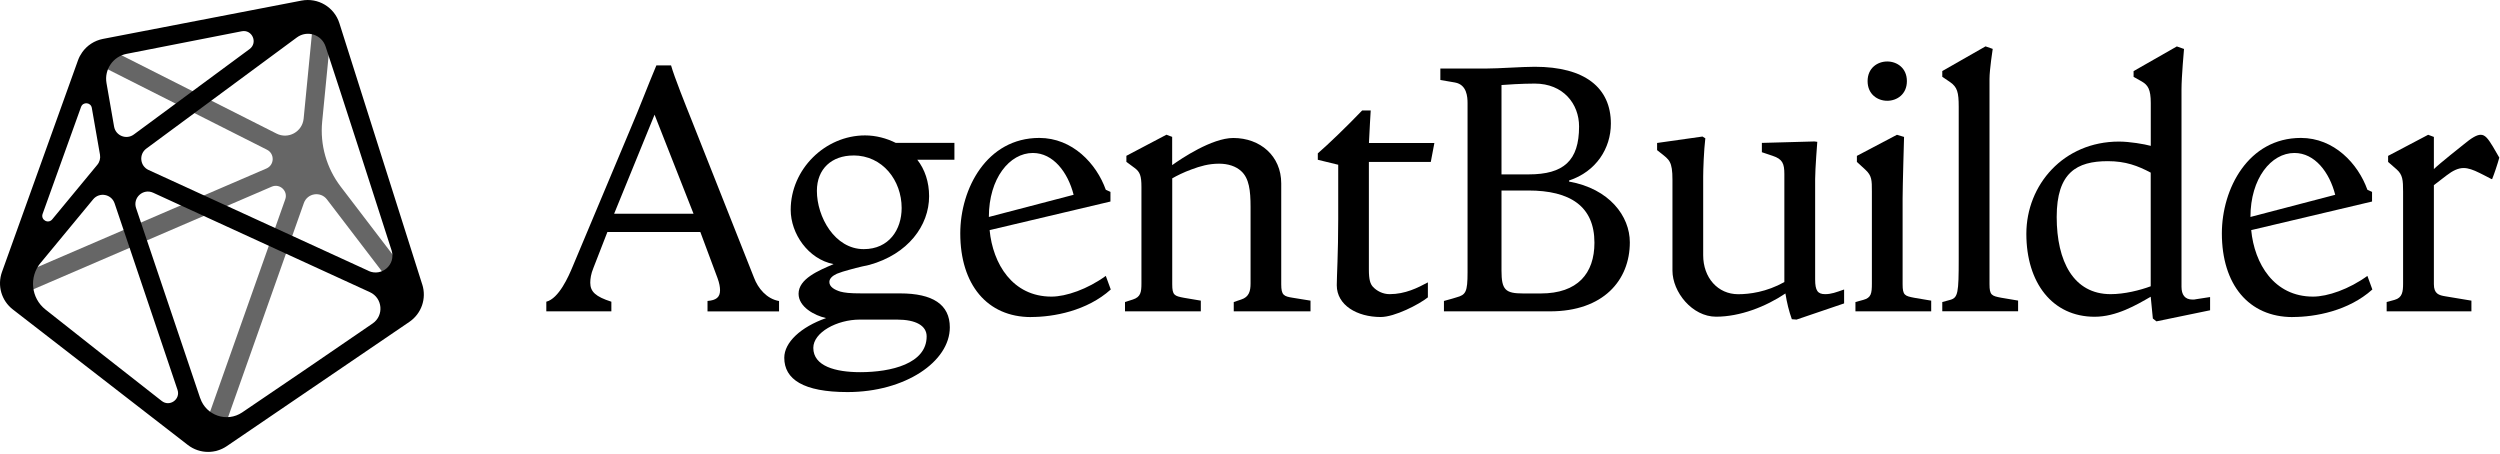
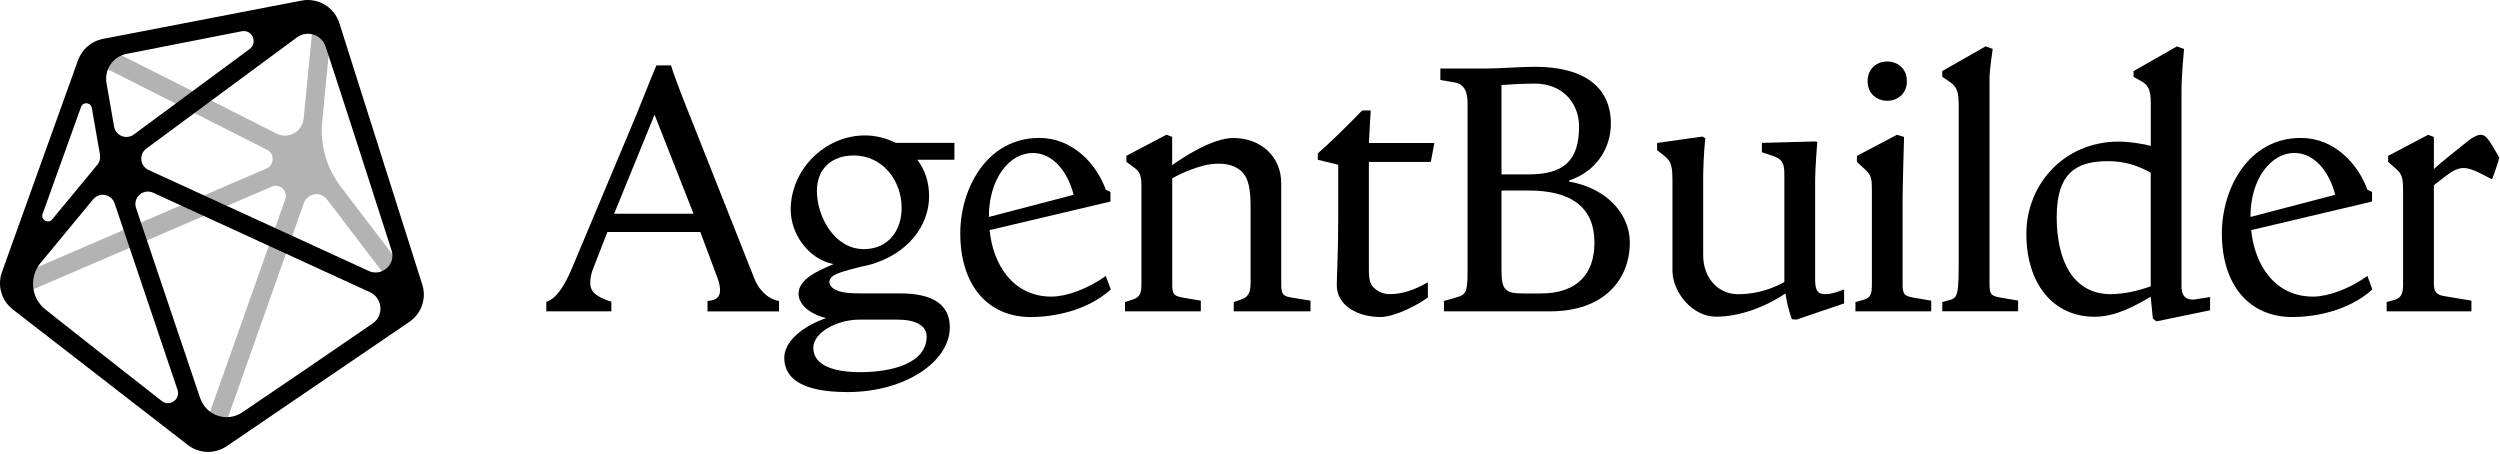
<svg xmlns="http://www.w3.org/2000/svg" width="793" height="144" viewBox="0 0 793 144" fill="none">
  <path d="M224.424 98.758V95.463C227.14 95.243 228.398 94.324 228.398 92.067C228.398 91.049 228.179 89.79 227.6 88.212L222.147 73.591H192.665L188.251 84.936C187.452 86.854 187.232 88.452 187.232 89.69C187.232 92.526 188.93 94.104 193.924 95.702V98.758H173.291V95.702C177.265 94.684 180.321 87.773 181.68 84.477L199.816 41.274C203.112 33.564 205.149 28.011 208.205 20.74H212.859C213.877 24.376 217.513 33.444 219.33 37.978L239.184 88.112C240.423 91.408 243.159 94.803 247.114 95.483V98.778H224.424V98.758ZM207.626 36.38L194.802 67.799H219.989L207.626 36.38Z" fill="currentColor" />
  <path d="M290.977 50.681C293.354 53.737 294.712 57.712 294.712 62.246C294.712 71.554 288.021 80.622 275.777 84.018C274.758 84.237 272.481 84.697 269.305 85.596C267.947 85.935 266.589 86.394 265.45 86.834C263.972 87.513 263.073 88.412 263.073 89.451C263.073 91.028 264.771 91.947 266.589 92.507C267.947 92.846 269.305 93.066 273.5 93.066H285.524C295.85 93.066 301.283 96.581 301.283 103.832C301.283 114.717 287.102 124.365 268.846 124.365C254.784 124.365 248.772 120.29 248.772 113.479C248.772 108.605 253.985 103.732 262.035 100.896C258.399 100.097 253.306 97.38 253.306 93.186C253.306 88.432 259.658 85.815 264.411 83.778C256.362 82.2 250.809 74.13 250.809 66.54C250.809 53.717 261.695 42.951 274.398 42.951C277.794 42.951 281.209 43.85 284.146 45.328H302.741V50.661H290.937L290.977 50.681ZM284.525 101.375H272.721C265.47 101.375 257.98 105.45 257.98 110.343C257.98 116.136 265.011 118.053 272.84 118.053C282.708 118.053 293.933 115.337 293.933 106.708C293.933 103.312 290.537 101.375 284.525 101.375ZM270.683 49.323C263.872 49.323 259.118 53.517 259.118 60.548C259.118 68.817 264.791 79.024 273.979 79.024C282.028 79.024 286.003 72.792 286.003 65.981C286.003 57.253 279.991 49.303 270.683 49.303V49.323Z" fill="currentColor" />
  <path d="M327.049 100.576C313.108 100.576 304.599 90.249 304.599 74.031C304.599 59.849 312.988 43.75 329.666 43.75C340.212 43.75 347.802 51.92 350.758 60.189L352.236 60.868V63.924L313.907 72.992C314.925 83.658 321.157 94.085 333.521 94.085C338.175 94.085 344.986 91.708 350.758 87.513L352.336 91.827C344.746 98.638 334.2 100.556 327.049 100.556V100.576ZM327.609 48.524C320.238 48.524 313.667 56.574 313.667 68.817L340.552 61.787C338.734 54.636 334.08 48.524 327.629 48.524H327.609Z" fill="currentColor" />
  <path d="M391.345 98.758V95.802L393.722 95.003C396.219 94.204 396.678 92.287 396.678 89.91V65.642C396.678 60.428 396.219 56.574 393.722 54.297C392.024 52.719 389.528 51.92 386.691 51.92C383.396 51.92 380.679 52.719 377.963 53.737C375.466 54.636 373.209 55.775 371.831 56.574V90.15C371.831 93.665 372.51 93.885 375.566 94.464L380.899 95.363V98.758H356.85V95.802L359.347 95.003C361.844 94.204 362.064 92.626 362.064 89.91V59.29C362.064 55.775 361.604 54.536 359.906 53.278L357.29 51.34V49.423L369.993 42.732L371.811 43.411V52.379C374.647 50.342 384.394 43.77 391.206 43.77C399.714 43.77 406.406 49.443 406.406 58.171V90.15C406.406 93.665 407.205 94.004 410.141 94.464L415.694 95.363V98.758H391.305H391.345Z" fill="currentColor" />
  <path d="M453.824 51.36H434.209V85.496C434.209 88.791 434.669 90.03 435.448 90.928C436.686 92.287 438.623 93.305 440.781 93.305C445.774 93.305 449.749 91.268 452.925 89.57V94.324C450.089 96.581 442.379 100.556 437.964 100.556C430.474 100.556 424.023 96.821 424.023 90.469C424.023 87.753 424.482 80.382 424.482 69.496V52.259L418.01 50.681V48.644C421.306 45.807 427.418 39.915 432.072 35.042H434.789C434.789 35.042 434.329 42.632 434.229 45.368H454.982L453.844 51.38L453.824 51.36Z" fill="currentColor" />
  <path d="M491.694 98.758H458.018V95.463C459.836 95.003 461.993 94.324 461.993 94.324C464.949 93.525 465.508 92.626 465.508 86.394V32.745C465.508 30.707 465.289 26.852 461.534 26.173L456.88 25.374V21.739H471.401C475.475 21.739 482.746 21.18 486.82 21.18C502.8 21.18 510.969 27.871 510.969 39.216C510.969 47.046 506.315 54.416 497.706 57.253V57.592C510.529 59.869 516.981 68.598 516.981 76.867C516.981 88.891 508.592 98.758 491.694 98.758ZM486.82 26.513C482.846 26.513 477.513 26.852 476.274 26.972V55.315H484.883C495.988 55.315 500.882 51.001 500.882 40.115C500.882 32.964 495.889 26.513 486.82 26.513ZM484.783 60.428H476.274V85.835C476.274 91.967 477.513 93.086 483.185 93.086H488.738C500.423 93.086 505.756 86.734 505.756 76.987C505.756 65.422 498.046 60.428 484.783 60.428Z" fill="currentColor" />
  <path d="M569.952 101.375L568.374 101.255C567.475 98.758 566.796 96.042 566.336 93.086C560.105 97.28 551.935 100.456 544.345 100.456C536.755 100.456 530.503 92.626 530.503 85.835V57.033C530.503 51.141 529.485 50.681 526.768 48.524L525.63 47.625V45.348L540.031 43.311L540.93 43.87C540.47 47.725 540.251 53.737 540.251 56.014V80.962C540.251 88.112 544.905 93.325 551.356 93.325C554.871 93.325 560.324 92.646 565.997 89.47V55.215C565.997 51.919 565.438 50.461 562.262 49.423L558.866 48.284V45.328L575.544 44.869L576.443 44.989C576.443 44.989 575.764 53.617 575.764 56.793V88.651C575.764 92.167 576.563 93.305 578.94 93.305C580.857 93.305 582.336 92.746 584.952 91.827V96.242L569.972 101.335L569.952 101.375Z" fill="currentColor" />
  <path d="M588.547 98.758V95.802L591.044 95.123C593.541 94.444 593.761 93.086 593.761 89.91V60.768C593.761 57.133 593.761 55.775 591.723 53.857L589.007 51.36V49.443L601.71 42.752L603.967 43.431C603.967 43.431 603.508 59.09 603.508 63.045V90.15C603.508 93.665 604.187 93.885 607.243 94.464L612.576 95.363V98.758H588.527H588.547ZM598.634 31.966C595.578 31.966 592.402 29.928 592.402 25.734C592.402 21.539 595.578 19.502 598.634 19.502C601.69 19.502 604.866 21.539 604.866 25.734C604.866 29.928 601.69 31.966 598.634 31.966Z" fill="currentColor" />
  <path d="M616.091 98.758V95.802L618.588 95.123C621.085 94.444 621.305 92.866 621.305 82.2V33.883C621.305 29.229 620.845 27.651 618.588 26.053L616.091 24.356V22.538L629.813 14.708L632.09 15.507C632.09 15.507 631.072 22.079 631.072 25.035V90.13C631.072 93.645 631.751 93.865 634.807 94.444L640.14 95.343V98.738H616.091V98.758Z" fill="currentColor" />
  <path d="M684.023 101.934L682.884 101.035L682.205 94.124C677.671 96.741 671.319 100.476 664.408 100.476C651.026 100.476 642.757 89.71 642.757 74.17C642.757 58.631 654.561 44.909 672.138 44.909C675.534 44.909 680.188 45.708 682.225 46.267V32.665C682.225 28.35 681.326 26.992 679.389 25.854L676.772 24.376V22.558L690.494 14.728L692.771 15.527C692.771 15.527 691.972 24.376 691.972 28.35V90.948C691.972 93.445 692.991 95.023 695.488 95.023C695.827 95.023 696.167 95.023 696.626 94.903L701.04 94.224V98.419L684.023 101.934ZM682.205 54.756C678.13 52.599 674.275 51.121 668.603 51.121C658.736 51.121 652.384 54.756 652.384 68.817C652.384 82.879 657.717 93.305 669.502 93.305C673.916 93.305 678.809 92.067 682.205 90.809V54.736V54.756Z" fill="currentColor" />
  <path d="M727.226 100.576C713.284 100.576 704.775 90.249 704.775 74.031C704.775 59.849 713.164 43.75 729.842 43.75C740.389 43.75 747.979 51.92 750.935 60.189L752.413 60.868V63.924L714.083 72.992C715.102 83.658 721.333 94.085 733.697 94.085C738.351 94.085 745.162 91.708 750.935 87.513L752.513 91.827C744.923 98.638 734.376 100.556 727.226 100.556V100.576ZM727.785 48.524C720.415 48.524 713.843 56.574 713.843 68.817L740.728 61.787C738.91 54.636 734.256 48.524 727.805 48.524H727.785Z" fill="currentColor" />
  <path d="M790.503 56.793H790.283C788.805 55.994 786.548 54.876 786.548 54.876C784.511 53.857 782.913 53.298 781.455 53.298C779.757 53.298 778.059 54.097 776.002 55.675L772.027 58.731V90.15C772.027 93.206 773.605 93.665 775.762 94.005L783.932 95.363V98.758H757.047V95.802L759.544 95.123C762.04 94.444 762.26 92.507 762.26 89.91V60.768C762.26 57.133 762.14 55.435 760.223 53.737L757.506 51.36V49.443L770.21 42.752L772.027 43.431V53.637C773.725 51.94 781.335 45.927 781.335 45.927C784.052 43.67 785.649 42.752 786.888 42.752C788.246 42.752 789.165 43.89 790.743 46.487L792.78 50.002C792.221 52.039 791.202 55.095 790.503 56.813V56.793Z" fill="currentColor" />
-   <path opacity="0.6" d="M133.816 92.912L108.064 59.193C103.573 53.307 101.473 45.937 102.197 38.566L105.475 5.046L99.553 4.466L96.312 37.643C95.895 41.808 91.44 44.27 87.71 42.369L30.34 13.394L27.659 18.7L84.686 47.494C87.184 48.762 87.076 52.347 84.504 53.452L0.387 89.671L2.741 95.139L86.189 59.211C88.76 58.106 91.422 60.587 90.48 63.231L62.918 141.119L68.532 143.111L96.384 64.408C97.507 61.257 101.672 60.605 103.7 63.249L129.107 96.498L133.834 92.876L133.816 92.912Z" fill="currentColor" />
+   <path opacity="0.3" d="M133.816 92.912L108.064 59.193C103.573 53.307 101.473 45.937 102.197 38.566L105.475 5.046L99.553 4.466L96.312 37.643C95.895 41.808 91.44 44.27 87.71 42.369L30.34 13.394L27.659 18.7L84.686 47.494C87.184 48.762 87.076 52.347 84.504 53.452L0.387 89.671L2.741 95.139L86.189 59.211C88.76 58.106 91.422 60.587 90.48 63.231L62.918 141.119L68.532 143.111L96.384 64.408C97.507 61.257 101.672 60.605 103.7 63.249L129.107 96.498L133.834 92.876L133.816 92.912Z" fill="currentColor" />
  <path d="M133.925 90.214L107.648 7.346C106.036 2.257 100.875 -0.821 95.624 0.193L32.64 12.344C29.959 12.869 27.605 14.408 26.066 16.6C25.523 17.36 25.07 18.211 24.744 19.117L0.622 86.284C-0.917 90.594 0.459 95.375 4.081 98.164L59.568 141.137C61.469 142.604 63.733 143.346 66.015 143.346C68.079 143.346 70.144 142.731 71.937 141.517L129.832 102.111C133.707 99.468 135.355 94.687 133.943 90.232L133.925 90.214ZM116.92 85.922L47.127 53.923C44.374 52.673 43.994 48.925 46.421 47.132L94.175 11.873C97.416 9.483 102.034 10.95 103.284 14.771C108.173 29.548 118.64 62.054 124.218 79.457C125.631 83.876 121.121 87.859 116.902 85.94L116.92 85.922ZM79.162 15.567L42.455 42.659C40.083 44.415 36.696 43.057 36.189 40.16L33.781 26.342C33.038 22.05 35.845 17.94 40.119 17.089C49.409 15.241 65.254 12.145 76.681 9.917C79.995 9.265 81.879 13.557 79.162 15.567ZM29.126 34.238L31.716 49.069C31.915 50.21 31.607 51.388 30.865 52.275L16.559 69.587C15.291 71.127 12.846 69.732 13.516 67.849L25.704 33.93C26.32 32.21 28.8 32.427 29.126 34.22V34.238ZM12.882 83.386L29.543 63.231C31.517 60.84 35.356 61.547 36.352 64.499L56.308 123.661C57.322 126.668 53.809 129.149 51.31 127.193C41.223 119.297 24.4 106.132 14.404 98.164C9.84 94.542 9.152 87.878 12.864 83.386H12.882ZM63.498 126.305L43.161 66.002C42.056 62.706 45.407 59.681 48.576 61.13L117.337 92.677C121.375 94.524 121.864 100.083 118.206 102.6C107.358 110.061 88.326 123.064 76.826 130.815C71.991 134.074 65.381 131.829 63.516 126.305H63.498Z" fill="currentColor" />
</svg>
